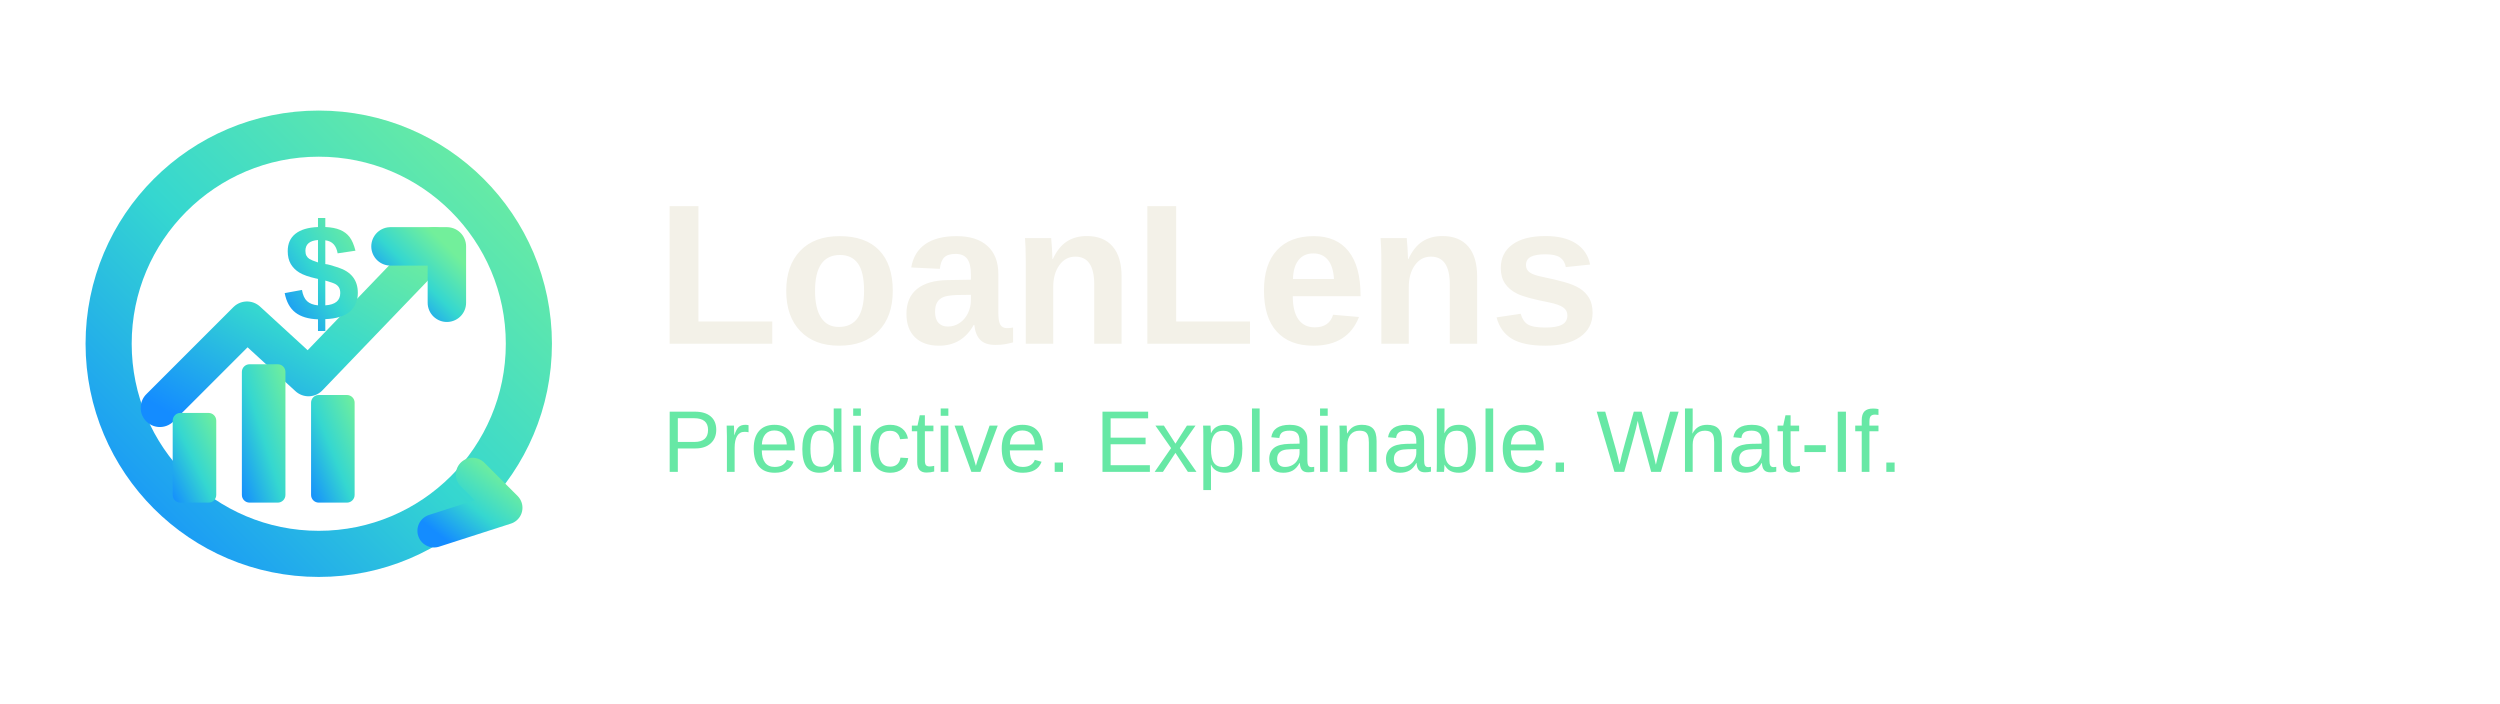
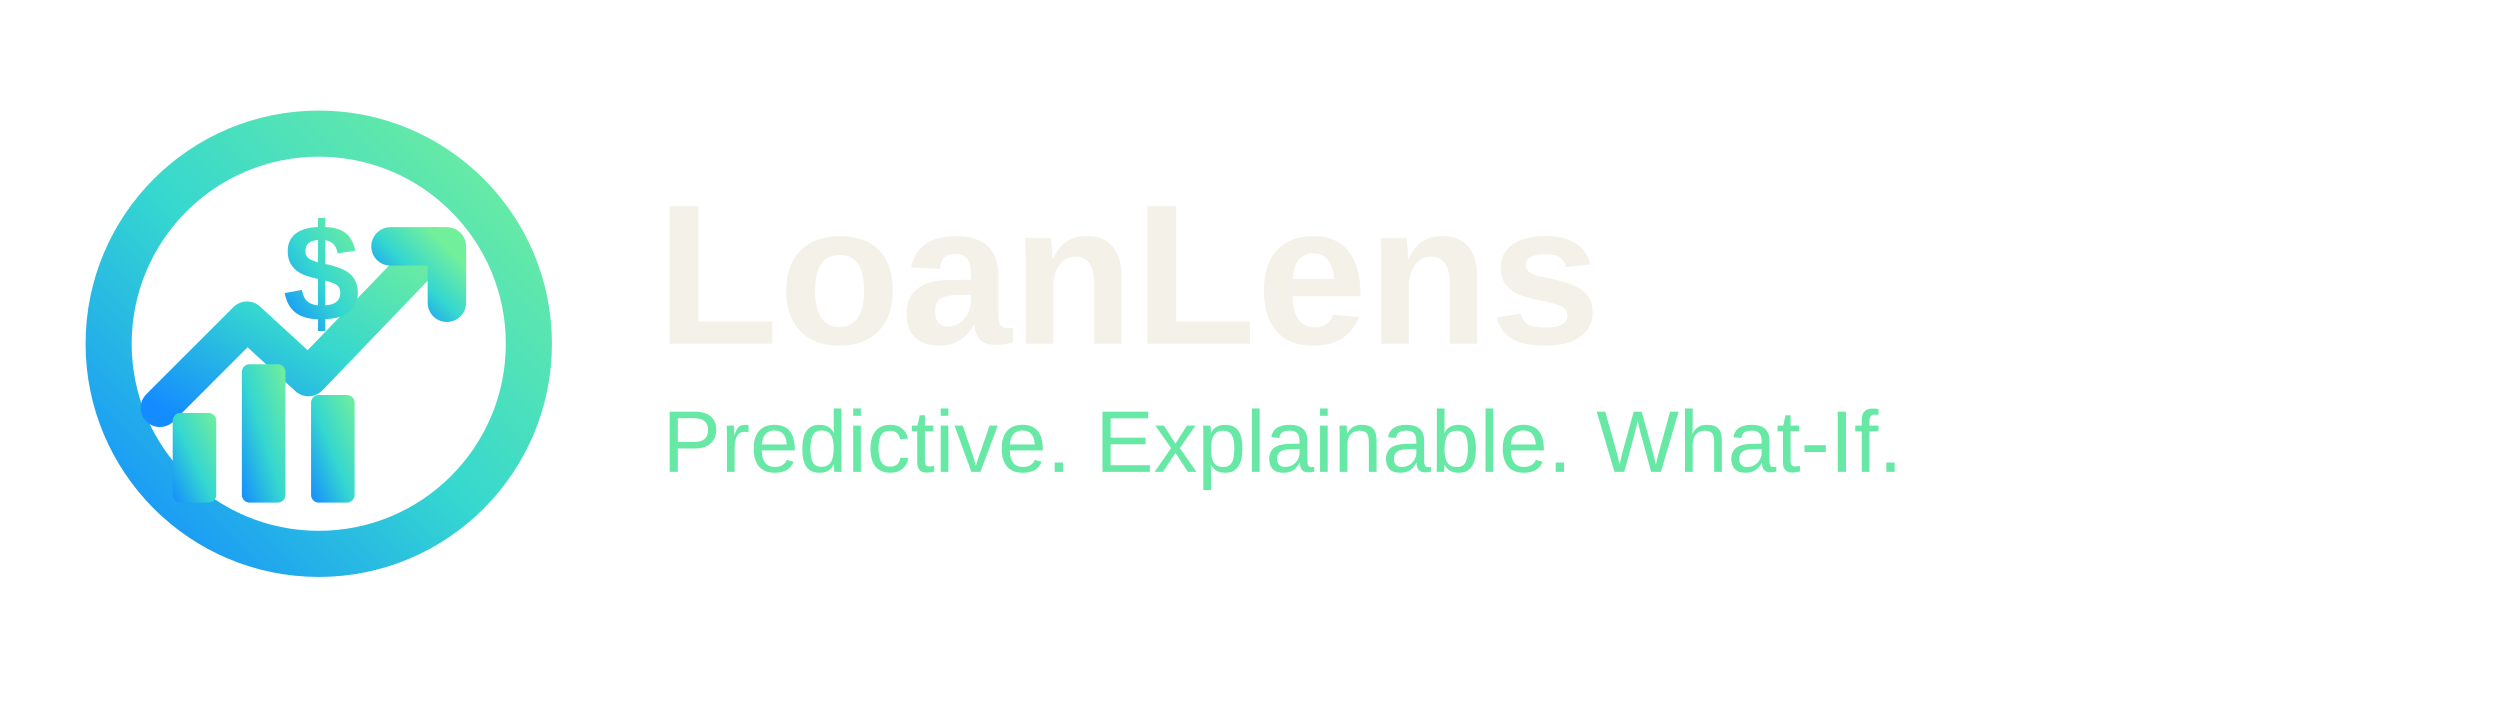
<svg xmlns="http://www.w3.org/2000/svg" viewBox="0 0 800 225">
  <defs>
    <linearGradient id="g" x1="0" y1="1" x2="1" y2="0">
      <stop offset="0" stop-color="#148cff" />
      <stop offset=".48" stop-color="#35d7d0" />
      <stop offset="1" stop-color="#72ef9b" />
    </linearGradient>
  </defs>
  <rect width="800" height="225" fill="none" />
  <g transform="translate(20 28) scale(0.82)">
    <circle cx="100" cy="100" r="82" fill="none" stroke="url(#g)" stroke-width="18" />
    <path d="M38 125 L72 91 L96 113 L145 62" fill="none" stroke="url(#g)" stroke-width="15" stroke-linecap="round" stroke-linejoin="round" />
    <path d="M128 62 H150 V84" fill="none" stroke="url(#g)" stroke-width="15" stroke-linecap="round" stroke-linejoin="round" />
    <rect x="43" y="127" width="17" height="35" rx="3" fill="url(#g)" />
    <rect x="70" y="108" width="17" height="54" rx="3" fill="url(#g)" />
    <rect x="97" y="120" width="17" height="42" rx="3" fill="url(#g)" />
    <text x="101" y="91" text-anchor="middle" font-family="Arial, sans-serif" font-size="54" font-weight="700" fill="url(#g)">$</text>
-     <path d="M145 173 L173 164 L160 151" fill="none" stroke="url(#g)" stroke-width="13" stroke-linecap="round" stroke-linejoin="round" />
  </g>
  <text x="210" y="110" font-family="Arial, sans-serif" font-size="64" font-weight="700" fill="#f3f1e8">LoanLens</text>
  <text x="212" y="151" font-family="Arial, sans-serif" font-size="28" fill="#67e8a5">Predictive. Explainable. What-If.</text>
</svg>
